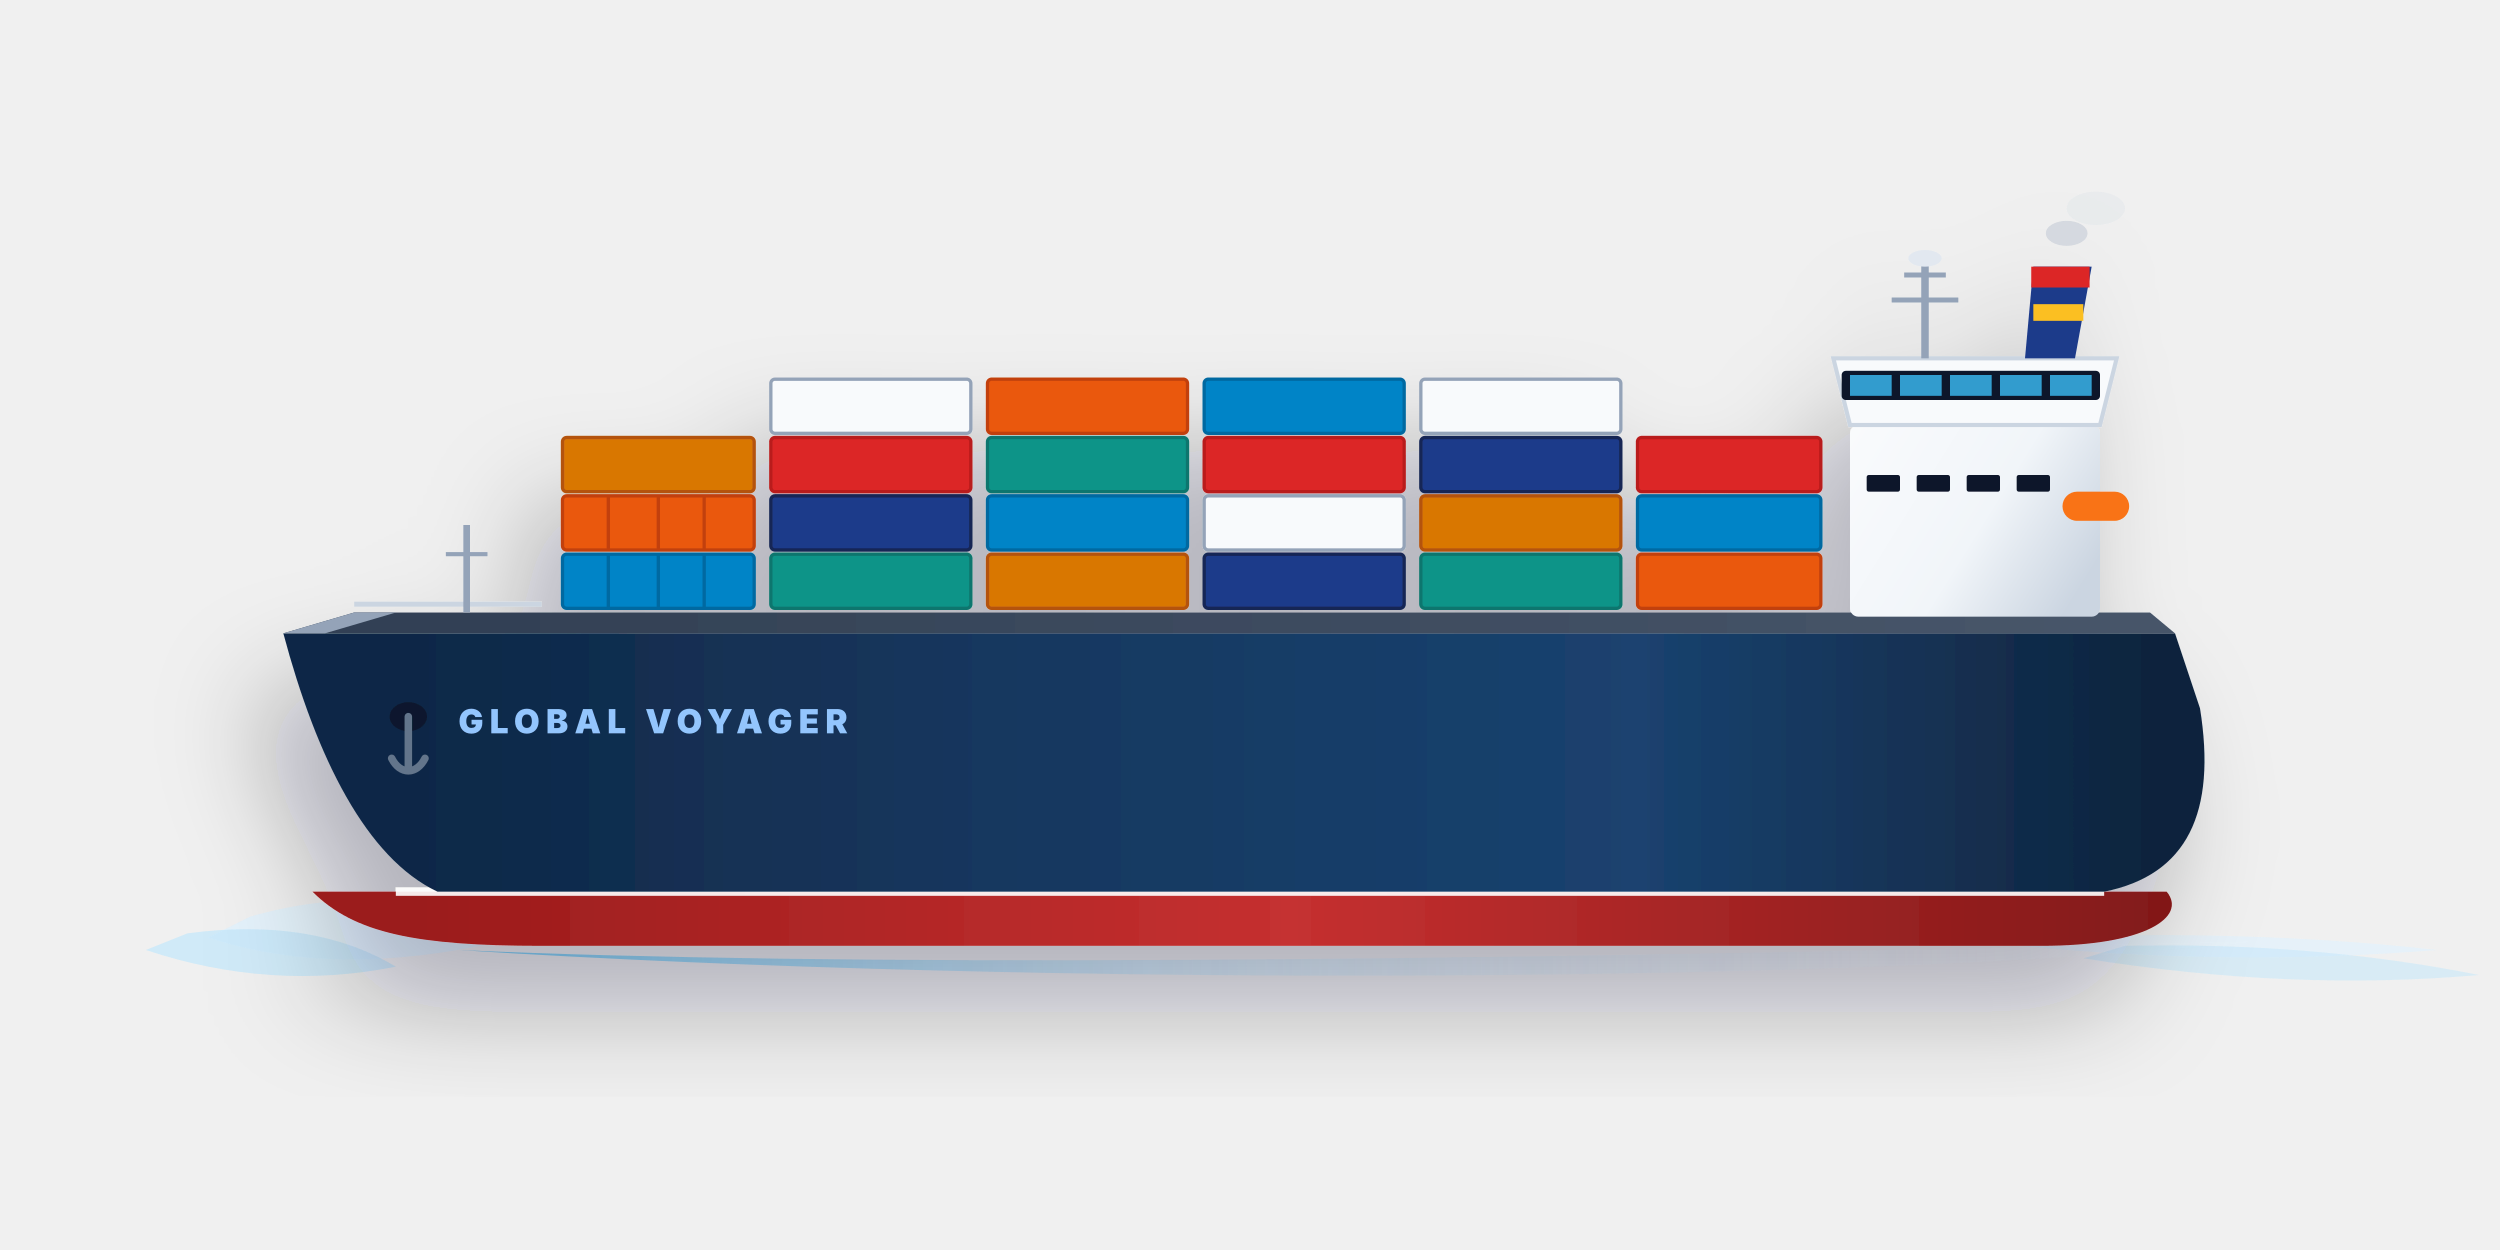
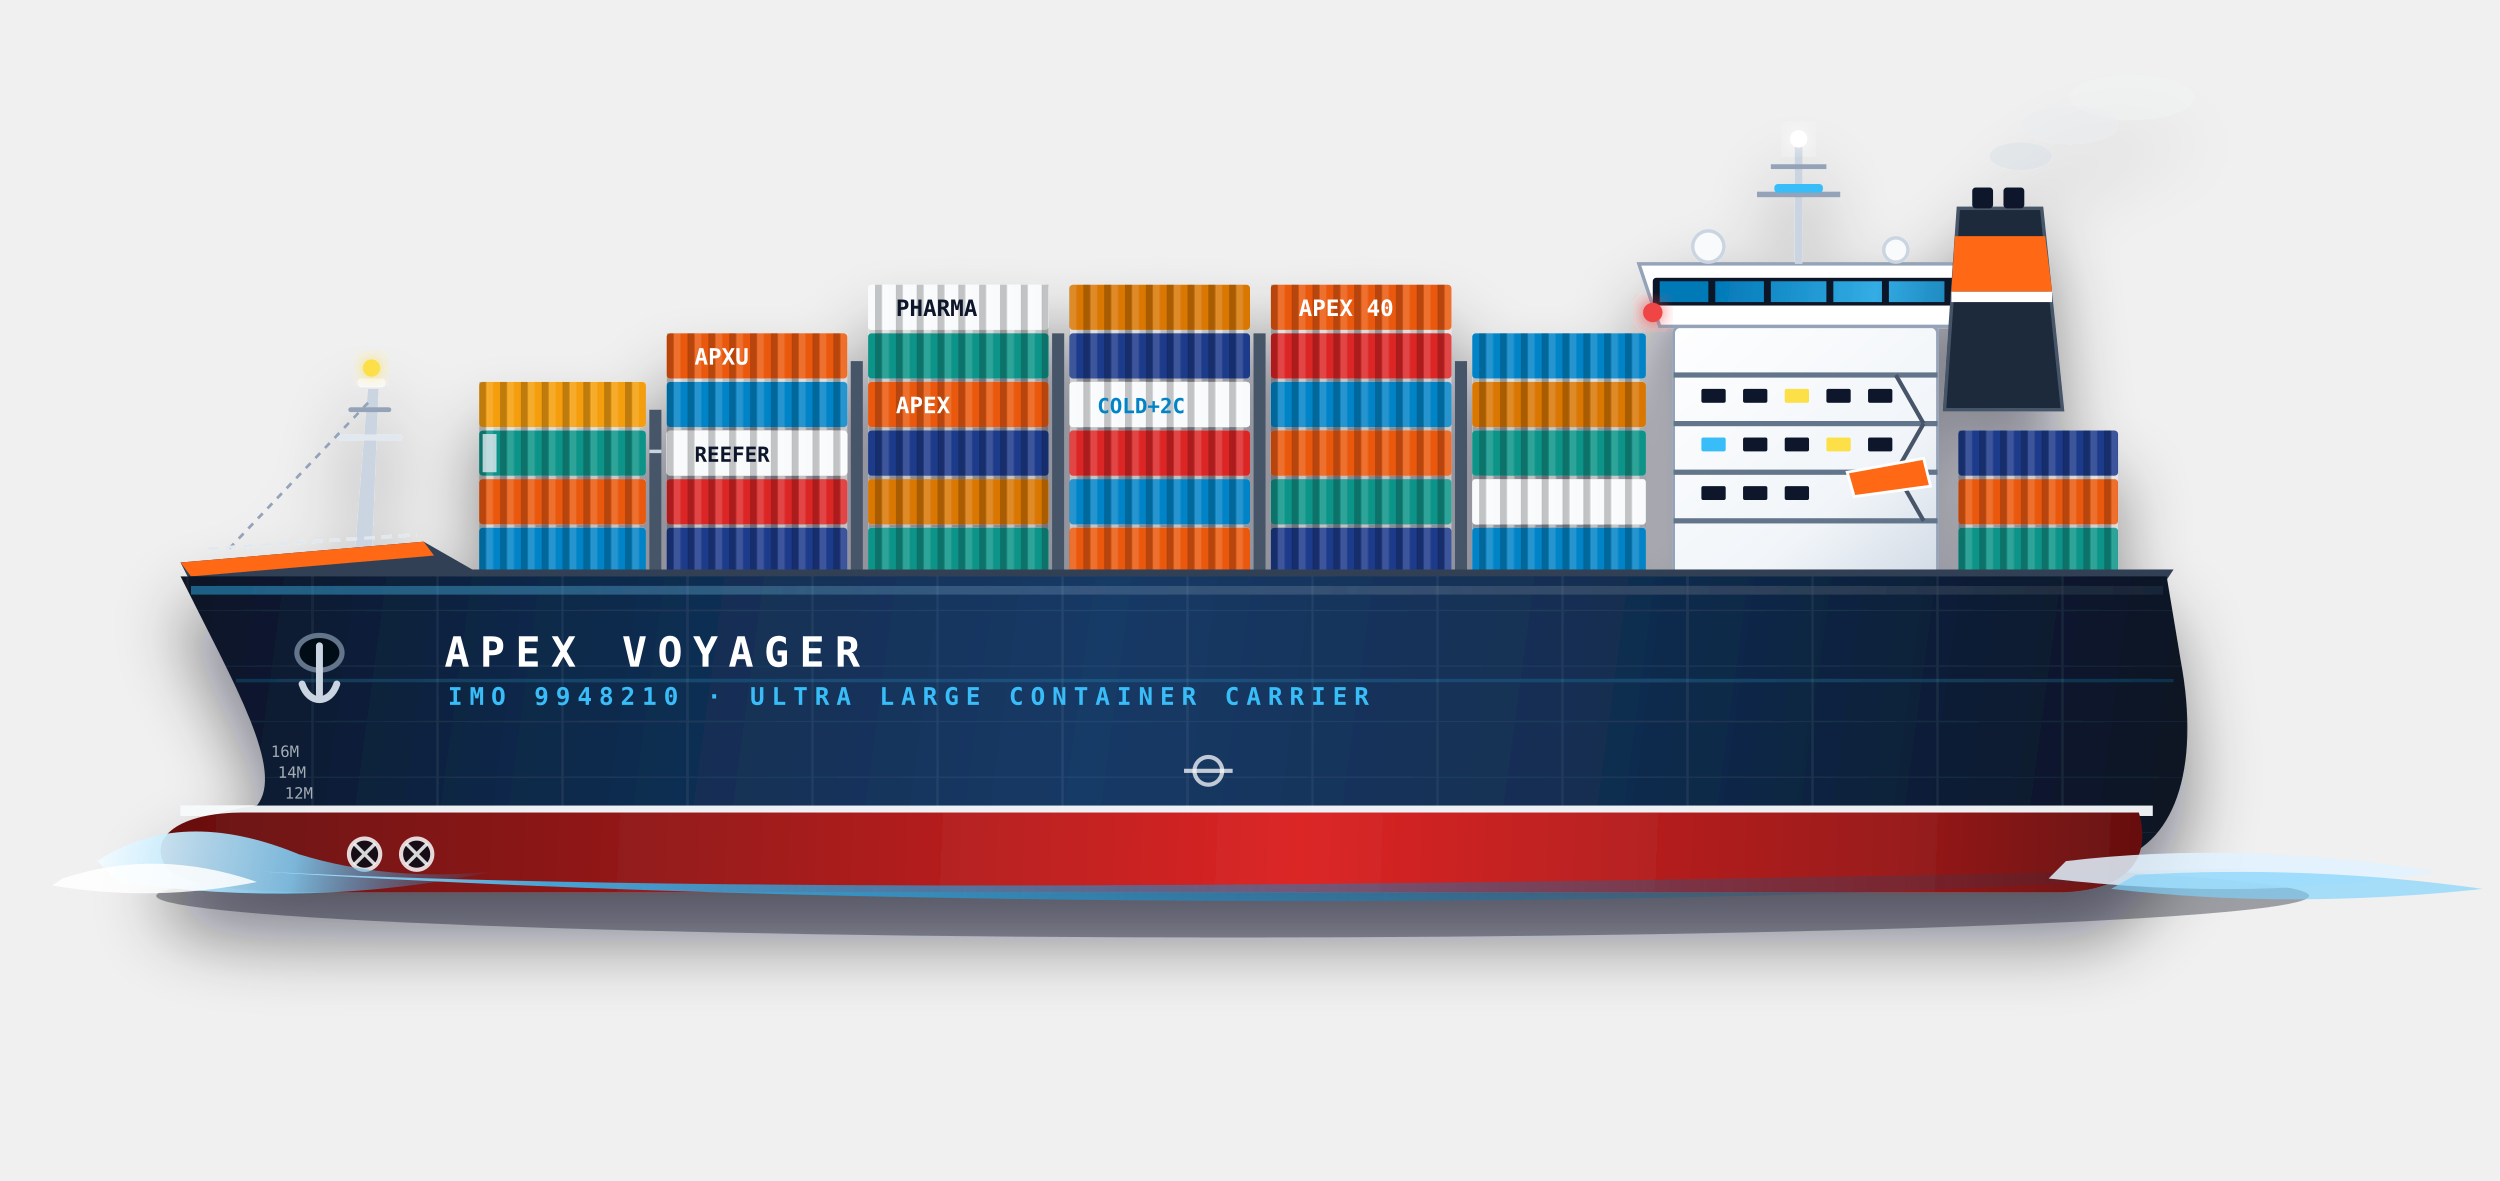
- <svg xmlns="http://www.w3.org/2000/svg" width="600" height="300" viewBox="0 0 600 300" fill="none">
+ <svg xmlns="http://www.w3.org/2000/svg" width="720" height="340" viewBox="0 0 720 340" fill="none">
  <defs>
-     <linearGradient id="hullGrad" x1="100" y1="180" x2="520" y2="180" gradientUnits="userSpaceOnUse">
-       <stop offset="0%" stop-color="#0F2847" />
-       <stop offset="35%" stop-color="#163860" />
-       <stop offset="70%" stop-color="#1A426F" />
-       <stop offset="100%" stop-color="#0E233C" />
-     </linearGradient>
-     <linearGradient id="keelGrad" x1="100" y1="210" x2="520" y2="210" gradientUnits="userSpaceOnUse">
-       <stop offset="0%" stop-color="#9B1C1C" />
-       <stop offset="50%" stop-color="#C53030" />
-       <stop offset="100%" stop-color="#821919" />
-     </linearGradient>
-     <linearGradient id="deckGrad" x1="120" y1="140" x2="500" y2="140" gradientUnits="userSpaceOnUse">
-       <stop offset="0%" stop-color="#334155" />
-       <stop offset="100%" stop-color="#475569" />
-     </linearGradient>
-     <linearGradient id="bridgeGrad" x1="420" y1="90" x2="500" y2="140" gradientUnits="userSpaceOnUse">
+     <linearGradient id="hullGrad" x1="50" y1="165" x2="640" y2="245" gradientUnits="userSpaceOnUse">
+       <stop offset="0%" stop-color="#071324" />
+       <stop offset="18%" stop-color="#0F294A" />
+       <stop offset="45%" stop-color="#173A66" />
+       <stop offset="72%" stop-color="#112C4E" />
+       <stop offset="100%" stop-color="#06101E" />
+     </linearGradient>
+     <linearGradient id="hullTopBevel" x1="60" y1="165" x2="640" y2="165" gradientUnits="userSpaceOnUse">
+       <stop offset="0%" stop-color="#38BDF8" stop-opacity="0.45" />
+       <stop offset="50%" stop-color="#94A3B8" stop-opacity="0.25" />
+       <stop offset="100%" stop-color="#1E293B" stop-opacity="0.6" />
+     </linearGradient>
+     <linearGradient id="keelGrad" x1="55" y1="236" x2="635" y2="258" gradientUnits="userSpaceOnUse">
+       <stop offset="0%" stop-color="#6B1111" />
+       <stop offset="25%" stop-color="#991B1B" />
+       <stop offset="55%" stop-color="#DC2626" />
+       <stop offset="85%" stop-color="#991B1B" />
+       <stop offset="100%" stop-color="#580D0D" />
+     </linearGradient>
+     <linearGradient id="bridgeGrad" x1="500" y1="70" x2="590" y2="175" gradientUnits="userSpaceOnUse">
      <stop offset="0%" stop-color="#FFFFFF" />
-       <stop offset="70%" stop-color="#F1F5F9" />
-       <stop offset="100%" stop-color="#CBD5E1" />
-     </linearGradient>
-     <filter id="shipShadow" x="-10%" y="-10%" width="130%" height="130%">
-       <feDropShadow dx="-8" dy="16" stdDeviation="12" flood-color="#06121f" flood-opacity="0.25" />
+       <stop offset="55%" stop-color="#F1F5F9" />
+       <stop offset="85%" stop-color="#CBD5E1" />
+       <stop offset="100%" stop-color="#94A3B8" />
+     </linearGradient>
+     <linearGradient id="glassGrad" x1="495" y1="78" x2="585" y2="90" gradientUnits="userSpaceOnUse">
+       <stop offset="0%" stop-color="#0284C7" />
+       <stop offset="50%" stop-color="#38BDF8" />
+       <stop offset="100%" stop-color="#0369A1" />
+     </linearGradient>
+     <linearGradient id="waterWake" x1="40" y1="252" x2="695" y2="252" gradientUnits="userSpaceOnUse">
+       <stop offset="0%" stop-color="#FFFFFF" stop-opacity="0.95" />
+       <stop offset="18%" stop-color="#38BDF8" stop-opacity="0.85" />
+       <stop offset="55%" stop-color="#0284C7" stop-opacity="0.45" />
+       <stop offset="100%" stop-color="#0F172A" stop-opacity="0" />
+     </linearGradient>
+     <linearGradient id="bowWaveGrad" x1="25" y1="235" x2="145" y2="258" gradientUnits="userSpaceOnUse">
+       <stop offset="0%" stop-color="#FFFFFF" stop-opacity="0.98" />
+       <stop offset="50%" stop-color="#7DD3FC" stop-opacity="0.85" />
+       <stop offset="100%" stop-color="#0284C7" stop-opacity="0" />
+     </linearGradient>
+     <pattern id="corrugation" width="6" height="14" patternUnits="userSpaceOnUse">
+       <rect x="0" y="0" width="2" height="14" fill="#000000" fill-opacity="0.22" />
+       <rect x="2" y="0" width="2" height="14" fill="#FFFFFF" fill-opacity="0.14" />
+     </pattern>
+     <pattern id="hullPlates" width="36" height="16" patternUnits="userSpaceOnUse">
+       <path d="M 0 16 L 36 16 M 18 0 L 18 16" stroke="#FFFFFF" stroke-opacity="0.06" stroke-width="0.7" />
+     </pattern>
+     <filter id="shipShadow" x="-10%" y="-10%" width="125%" height="130%">
+       <feDropShadow dx="0" dy="14" stdDeviation="10" flood-color="#020617" flood-opacity="0.45" />
    </filter>
-     <linearGradient id="waterWake" x1="100" y1="230" x2="560" y2="230" gradientUnits="userSpaceOnUse">
-       <stop offset="0%" stop-color="#38BDF8" stop-opacity="0.8" />
-       <stop offset="40%" stop-color="#BAE6FD" stop-opacity="0.5" />
-       <stop offset="100%" stop-color="#FFFFFF" stop-opacity="0" />
-     </linearGradient>
+     <filter id="glowLight" x="-50%" y="-50%" width="200%" height="200%">
+       <feGaussianBlur stdDeviation="2.5" result="blur" />
+       <feMerge>
+         <feMergeNode in="blur" />
+         <feMergeNode in="SourceGraphic" />
+       </feMerge>
+     </filter>
  </defs>
-   <g opacity="0.85">
-     <path d="M 60 220 Q 95 210 120 226 Q 80 235 50 225 Z" fill="#E0F2FE" opacity="0.9" />
-     <path d="M 45 224 Q 75 220 95 232 Q 65 238 35 228 Z" fill="#BAE6FD" opacity="0.7" />
-     <path d="M 110 228 C 200 232, 340 231, 540 226 C 450 236, 250 237, 110 228 Z" fill="url(#waterWake)" />
-     <path d="M 490 225 Q 540 223 585 228 Q 535 232 485 227 Z" fill="#E0F2FE" opacity="0.75" />
-     <path d="M 510 227 Q 555 226 595 234 Q 550 238 500 230 Z" fill="#BAE6FD" opacity="0.5" />
+   <ellipse cx="355" cy="258" rx="310" ry="12" fill="#020617" opacity="0.35" />
+   <g filter="url(#shipShadow)">
+     <g>
+       <path d="M 102 162 L 106 112 L 109 112 L 107 162 Z" fill="#CBD5E1" />
+       <line x1="98" y1="126" x2="115" y2="126" stroke="#E2E8F0" stroke-width="1.8" stroke-linecap="round" />
+       <line x1="101" y1="118" x2="112" y2="118" stroke="#94A3B8" stroke-width="1.4" stroke-linecap="round" />
+       <rect x="103" y="109" width="8" height="2.5" rx="1" fill="#F8FAFC" />
+       <circle cx="107" cy="106" r="2.5" fill="#FDE047" filter="url(#glowLight)" />
+       <line x1="106" y1="116" x2="66" y2="158" stroke="#94A3B8" stroke-width="0.8" stroke-dasharray="2 2" />
+     </g>
+     <g>
+       <rect x="138" y="152" width="48" height="13" rx="1" fill="#0284C7" />
+       <rect x="138" y="138" width="48" height="13" rx="1" fill="#EA580C" />
+       <rect x="138" y="124" width="48" height="13" rx="1" fill="#0D9488" />
+       <rect x="138" y="110" width="48" height="13" rx="1" fill="#F59E0B" />
+       <rect x="138" y="110" width="48" height="55" fill="url(#corrugation)" />
+       <rect x="139" y="125" width="4" height="11" fill="#E2E8F0" opacity="0.8" />
+     </g>
+     <rect x="187" y="118" width="3.5" height="48" fill="#475569" />
+     <line x1="187" y1="130" x2="190.5" y2="130" stroke="#CBD5E1" stroke-width="1" />
+     <g>
+       <rect x="192" y="152" width="52" height="13" rx="1" fill="#1E3A8A" />
+       <rect x="192" y="138" width="52" height="13" rx="1" fill="#DC2626" />
+       <rect x="192" y="124" width="52" height="13" rx="1" fill="#F8FAFC" />
+       <rect x="192" y="110" width="52" height="13" rx="1" fill="#0284C7" />
+       <rect x="192" y="96" width="52" height="13" rx="1" fill="#EA580C" />
+       <rect x="192" y="96" width="52" height="69" fill="url(#corrugation)" />
+       <text x="200" y="105" fill="#FFFFFF" font-family="monospace" font-size="6.5" font-weight="900">APXU</text>
+       <text x="200" y="133" fill="#0F172A" font-family="monospace" font-size="6" font-weight="900">REEFER</text>
+     </g>
+     <rect x="245" y="104" width="3.5" height="62" fill="#475569" />
+     <g>
+       <rect x="250" y="152" width="52" height="13" rx="1" fill="#0D9488" />
+       <rect x="250" y="138" width="52" height="13" rx="1" fill="#D97706" />
+       <rect x="250" y="124" width="52" height="13" rx="1" fill="#1E3A8A" />
+       <rect x="250" y="110" width="52" height="13" rx="1" fill="#EA580C" />
+       <rect x="250" y="96" width="52" height="13" rx="1" fill="#0D9488" />
+       <rect x="250" y="82" width="52" height="13" rx="1" fill="#F8FAFC" />
+       <rect x="250" y="82" width="52" height="83" fill="url(#corrugation)" />
+       <text x="258" y="91" fill="#0F172A" font-family="monospace" font-size="6.5" font-weight="900">PHARMA</text>
+       <text x="258" y="119" fill="#FFFFFF" font-family="monospace" font-size="6.5" font-weight="900">APEX</text>
+     </g>
+     <rect x="303" y="96" width="3.5" height="70" fill="#475569" />
+     <g>
+       <rect x="308" y="152" width="52" height="13" rx="1" fill="#EA580C" />
+       <rect x="308" y="138" width="52" height="13" rx="1" fill="#0284C7" />
+       <rect x="308" y="124" width="52" height="13" rx="1" fill="#DC2626" />
+       <rect x="308" y="110" width="52" height="13" rx="1" fill="#F8FAFC" />
+       <rect x="308" y="96" width="52" height="13" rx="1" fill="#1E3A8A" />
+       <rect x="308" y="82" width="52" height="13" rx="1" fill="#D97706" />
+       <rect x="308" y="82" width="52" height="83" fill="url(#corrugation)" />
+       <text x="316" y="119" fill="#0284C7" font-family="monospace" font-size="6" font-weight="900">COLD+2C</text>
+     </g>
+     <rect x="361" y="96" width="3.5" height="70" fill="#475569" />
+     <g>
+       <rect x="366" y="152" width="52" height="13" rx="1" fill="#1E3A8A" />
+       <rect x="366" y="138" width="52" height="13" rx="1" fill="#0D9488" />
+       <rect x="366" y="124" width="52" height="13" rx="1" fill="#EA580C" />
+       <rect x="366" y="110" width="52" height="13" rx="1" fill="#0284C7" />
+       <rect x="366" y="96" width="52" height="13" rx="1" fill="#DC2626" />
+       <rect x="366" y="82" width="52" height="13" rx="1" fill="#EA580C" />
+       <rect x="366" y="82" width="52" height="83" fill="url(#corrugation)" />
+       <text x="374" y="91" fill="#FFFFFF" font-family="monospace" font-size="6.5" font-weight="900">APEX 40</text>
+     </g>
+     <rect x="419" y="104" width="3.5" height="62" fill="#475569" />
+     <g>
+       <rect x="424" y="152" width="50" height="13" rx="1" fill="#0284C7" />
+       <rect x="424" y="138" width="50" height="13" rx="1" fill="#F8FAFC" />
+       <rect x="424" y="124" width="50" height="13" rx="1" fill="#0D9488" />
+       <rect x="424" y="110" width="50" height="13" rx="1" fill="#D97706" />
+       <rect x="424" y="96" width="50" height="13" rx="1" fill="#0284C7" />
+       <rect x="424" y="96" width="50" height="69" fill="url(#corrugation)" />
+     </g>
+     <g>
+       <rect x="482" y="94" width="76" height="72" rx="2" fill="url(#bridgeGrad)" stroke="#94A3B8" stroke-width="0.8" />
+       <line x1="482" y1="108" x2="558" y2="108" stroke="#64748B" stroke-width="1.5" />
+       <line x1="482" y1="122" x2="558" y2="122" stroke="#64748B" stroke-width="1.5" />
+       <line x1="482" y1="136" x2="558" y2="136" stroke="#64748B" stroke-width="1.5" />
+       <line x1="482" y1="150" x2="558" y2="150" stroke="#64748B" stroke-width="1.5" />
+       <g fill="#0F172A">
+         <rect x="490" y="112" width="7" height="4" rx="0.5" />
+         <rect x="502" y="112" width="7" height="4" rx="0.5" />
+         <rect x="514" y="112" width="7" height="4" rx="0.5" fill="#FDE047" />
+         <rect x="526" y="112" width="7" height="4" rx="0.5" />
+         <rect x="538" y="112" width="7" height="4" rx="0.5" />
+         <rect x="490" y="126" width="7" height="4" rx="0.5" fill="#38BDF8" />
+         <rect x="502" y="126" width="7" height="4" rx="0.5" />
+         <rect x="514" y="126" width="7" height="4" rx="0.5" />
+         <rect x="526" y="126" width="7" height="4" rx="0.5" fill="#FDE047" />
+         <rect x="538" y="126" width="7" height="4" rx="0.5" />
+         <rect x="490" y="140" width="7" height="4" rx="0.5" />
+         <rect x="502" y="140" width="7" height="4" rx="0.5" />
+         <rect x="514" y="140" width="7" height="4" rx="0.5" />
+       </g>
+       <line x1="546" y1="108" x2="554" y2="122" stroke="#475569" stroke-width="1.2" />
+       <line x1="554" y1="122" x2="546" y2="136" stroke="#475569" stroke-width="1.2" />
+       <line x1="546" y1="136" x2="554" y2="150" stroke="#475569" stroke-width="1.2" />
+       <path d="M 472 76 L 568 76 L 562 94 L 478 94 Z" fill="#FFFFFF" stroke="#94A3B8" stroke-width="1" />
+       <rect x="476" y="80" width="88" height="8" rx="1" fill="#091526" />
+       <rect x="478" y="81" width="14" height="6" fill="url(#glassGrad)" opacity="0.9" />
+       <rect x="494" y="81" width="14" height="6" fill="url(#glassGrad)" opacity="0.9" />
+       <rect x="510" y="81" width="16" height="6" fill="url(#glassGrad)" opacity="0.9" />
+       <rect x="528" y="81" width="14" height="6" fill="url(#glassGrad)" opacity="0.9" />
+       <rect x="544" y="81" width="16" height="6" fill="url(#glassGrad)" opacity="0.9" />
+       <circle cx="476" cy="90" r="2.8" fill="#EF4444" filter="url(#glowLight)" />
+       <circle cx="492" cy="71" r="4.5" fill="#F8FAFC" stroke="#CBD5E1" stroke-width="1" />
+       <circle cx="546" cy="72" r="3.5" fill="#F8FAFC" stroke="#CBD5E1" stroke-width="1" />
+       <line x1="518" y1="42" x2="518" y2="76" stroke="#CBD5E1" stroke-width="2.2" />
+       <line x1="506" y1="56" x2="530" y2="56" stroke="#94A3B8" stroke-width="1.6" />
+       <line x1="510" y1="48" x2="526" y2="48" stroke="#94A3B8" stroke-width="1.4" />
+       <rect x="511" y="53" width="14" height="2.5" rx="1" fill="#38BDF8" />
+       <circle cx="518" cy="40" r="2.5" fill="#FFFFFF" filter="url(#glowLight)" />
+       <path d="M 532 136 L 554 132 L 556 140 L 534 143 Z" fill="#FF6913" stroke="#FFFFFF" stroke-width="0.8" />
+       <path d="M 564 60 L 588 60 L 594 118 L 560 118 Z" fill="#1E293B" stroke="#475569" stroke-width="1" />
+       <path d="M 563 68 L 589 68 L 591 84 L 562 84 Z" fill="#FF6913" />
+       <rect x="562" y="84" width="29" height="3" fill="#FFFFFF" />
+       <rect x="568" y="54" width="6" height="6" rx="1" fill="#0F172A" />
+       <rect x="577" y="54" width="6" height="6" rx="1" fill="#0F172A" />
+       <ellipse cx="582" cy="45" rx="9" ry="4" fill="#CBD5E1" opacity="0.32" />
+       <ellipse cx="596" cy="36" rx="14" ry="5.5" fill="#E2E8F0" opacity="0.2" />
+       <ellipse cx="614" cy="28" rx="18" ry="6.5" fill="#F1F5F9" opacity="0.12" />
+     </g>
+     <g>
+       <rect x="564" y="152" width="46" height="13" rx="1" fill="#0D9488" />
+       <rect x="564" y="138" width="46" height="13" rx="1" fill="#EA580C" />
+       <rect x="564" y="124" width="46" height="13" rx="1" fill="#1E3A8A" />
+       <rect x="564" y="124" width="46" height="41" fill="url(#corrugation)" />
+     </g>
+     <path d="M 52 162 L 122 156 L 136 164 L 626 164 L 622 170 L 56 170 Z" fill="#334155" />
+     <path d="M 52 162 L 122 156 L 125 160 L 55 166 Z" fill="#FF6913" />
+     <line x1="60" y1="158" x2="120" y2="154" stroke="#E2E8F0" stroke-width="0.9" stroke-dasharray="3 2" />
+     <path d="M 52 166 C 68 198, 82 222, 74 232 C 58 234, 46 240, 56 248 L 608 248 C 626 244, 634 222, 628 190 L 624 166 Z" fill="url(#hullGrad)" />
+     <path d="M 52 166 C 68 198, 82 222, 74 232 C 58 234, 46 240, 56 248 L 608 248 C 626 244, 634 222, 628 190 L 624 166 Z" fill="url(#hullPlates)" />
+     <path d="M 55 170 L 623 170" stroke="url(#hullTopBevel)" stroke-width="2.5" />
+     <path d="M 68 196 L 626 196" stroke="#38BDF8" stroke-opacity="0.18" stroke-width="1" />
+     <ellipse cx="92" cy="188" rx="6.5" ry="5" fill="#040B16" stroke="#64748B" stroke-width="1.5" />
+     <path d="M 92 186 L 92 200 M 87 197 C 89 203, 95 203, 97 197" stroke="#CBD5E1" stroke-width="2" stroke-linecap="round" />
+     <rect x="52" y="232" width="568" height="3" fill="#F8FAFC" opacity="0.95" />
+     <path d="M 70 234 C 52 234, 42 241, 48 250 C 54 256, 72 257, 98 257 L 592 257 C 612 257, 620 248, 616 234 Z" fill="url(#keelGrad)" />
+     <circle cx="105" cy="246" r="4.5" fill="#040B16" stroke="#F8FAFC" stroke-width="1.2" opacity="0.85" />
+     <path d="M 102 243 L 108 249 M 108 243 L 102 249" stroke="#F8FAFC" stroke-width="1" opacity="0.85" />
+     <circle cx="120" cy="246" r="4.5" fill="#040B16" stroke="#F8FAFC" stroke-width="1.2" opacity="0.85" />
+     <path d="M 117 243 L 123 249 M 123 243 L 117 249" stroke="#F8FAFC" stroke-width="1" opacity="0.85" />
+     <circle cx="348" cy="222" r="4" fill="none" stroke="#F8FAFC" stroke-width="1.2" opacity="0.75" />
+     <line x1="341" y1="222" x2="355" y2="222" stroke="#F8FAFC" stroke-width="1.2" opacity="0.75" />
+     <text x="128" y="192" font-family="monospace, system-ui, sans-serif" font-size="12" font-weight="900" fill="#FFFFFF" letter-spacing="3">
+       APEX VOYAGER
+     </text>
+     <text x="129" y="203" font-family="monospace, system-ui, sans-serif" font-size="7" font-weight="700" fill="#38BDF8" letter-spacing="2">
+       IMO 9948210 · ULTRA LARGE CONTAINER CARRIER
+     </text>
+     <g fill="#F8FAFC" opacity="0.65" font-family="monospace" font-size="4.5">
+       <text x="78" y="218">16M</text>
+       <text x="80" y="224">14M</text>
+       <text x="82" y="230">12M</text>
+     </g>
  </g>
-   <g filter="url(#shipShadow)">
-     <path d="M 75 214 C 85 224, 100 227, 130 227 L 490 227 C 515 227, 525 220, 520 214 L 495 214 L 105 214 Z" fill="url(#keelGrad)" />
-     <rect x="95" y="213" width="410" height="2" fill="#FFFFFF" opacity="0.9" />
-     <path d="M 68 152 C 76 182, 88 206, 105 214 L 505 214 C 525 210, 532 195, 528 170 L 522 152 Z" fill="url(#hullGrad)" />
-     <ellipse cx="98" cy="172" rx="4.5" ry="3.5" fill="#0A192F" />
-     <path d="M 98 172 L 98 184 M 94 182 C 96 186, 100 186, 102 182" stroke="#64748B" stroke-width="1.8" stroke-linecap="round" />
-     <polygon points="68,152 522,152 516,147 85,147" fill="url(#deckGrad)" />
-     <path d="M 68 152 L 85 147 L 95 147 L 78 152 Z" fill="#94A3B8" />
-     <line x1="85" y1="145" x2="130" y2="145" stroke="#CBD5E1" stroke-width="1.2" />
-     <rect x="135" y="133" width="46" height="13" rx="1" fill="#0284C7" stroke="#0369A1" stroke-width="0.8" />
-     <line x1="146" y1="133" x2="146" y2="146" stroke="#0369A1" stroke-width="0.8" />
-     <line x1="158" y1="133" x2="158" y2="146" stroke="#0369A1" stroke-width="0.8" />
-     <line x1="169" y1="133" x2="169" y2="146" stroke="#0369A1" stroke-width="0.8" />
-     <rect x="135" y="119" width="46" height="13" rx="1" fill="#EA580C" stroke="#C2410C" stroke-width="0.8" />
-     <line x1="146" y1="119" x2="146" y2="132" stroke="#C2410C" stroke-width="0.8" />
-     <line x1="158" y1="119" x2="158" y2="132" stroke="#C2410C" stroke-width="0.8" />
-     <line x1="169" y1="119" x2="169" y2="132" stroke="#C2410C" stroke-width="0.8" />
-     <rect x="135" y="105" width="46" height="13" rx="1" fill="#D97706" stroke="#B45309" stroke-width="0.8" />
-     <rect x="185" y="133" width="48" height="13" rx="1" fill="#0D9488" stroke="#0F766E" stroke-width="0.8" />
-     <rect x="185" y="119" width="48" height="13" rx="1" fill="#1E3A8A" stroke="#172554" stroke-width="0.8" />
-     <rect x="185" y="105" width="48" height="13" rx="1" fill="#DC2626" stroke="#B91C1C" stroke-width="0.8" />
-     <rect x="185" y="91" width="48" height="13" rx="1" fill="#F8FAFC" stroke="#94A3B8" stroke-width="0.8" />
-     <rect x="237" y="133" width="48" height="13" rx="1" fill="#D97706" stroke="#B45309" stroke-width="0.8" />
-     <rect x="237" y="119" width="48" height="13" rx="1" fill="#0284C7" stroke="#0369A1" stroke-width="0.8" />
-     <rect x="237" y="105" width="48" height="13" rx="1" fill="#0D9488" stroke="#0F766E" stroke-width="0.8" />
-     <rect x="237" y="91" width="48" height="13" rx="1" fill="#EA580C" stroke="#C2410C" stroke-width="0.8" />
-     <rect x="289" y="133" width="48" height="13" rx="1" fill="#1E3A8A" stroke="#172554" stroke-width="0.8" />
-     <rect x="289" y="119" width="48" height="13" rx="1" fill="#F8FAFC" stroke="#94A3B8" stroke-width="0.8" />
-     <rect x="289" y="105" width="48" height="13" rx="1" fill="#DC2626" stroke="#B91C1C" stroke-width="0.8" />
-     <rect x="289" y="91" width="48" height="13" rx="1" fill="#0284C7" stroke="#0369A1" stroke-width="0.8" />
-     <rect x="341" y="133" width="48" height="13" rx="1" fill="#0D9488" stroke="#0F766E" stroke-width="0.8" />
-     <rect x="341" y="119" width="48" height="13" rx="1" fill="#D97706" stroke="#B45309" stroke-width="0.8" />
-     <rect x="341" y="105" width="48" height="13" rx="1" fill="#1E3A8A" stroke="#172554" stroke-width="0.8" />
-     <rect x="341" y="91" width="48" height="13" rx="1" fill="#F8FAFC" stroke="#94A3B8" stroke-width="0.8" />
-     <rect x="393" y="133" width="44" height="13" rx="1" fill="#EA580C" stroke="#C2410C" stroke-width="0.8" />
-     <rect x="393" y="119" width="44" height="13" rx="1" fill="#0284C7" stroke="#0369A1" stroke-width="0.8" />
-     <rect x="393" y="105" width="44" height="13" rx="1" fill="#DC2626" stroke="#B91C1C" stroke-width="0.8" />
-     <rect x="444" y="102" width="60" height="46" rx="2" fill="url(#bridgeGrad)" />
-     <rect x="448" y="114" width="8" height="4" rx="0.5" fill="#0F172A" />
-     <rect x="460" y="114" width="8" height="4" rx="0.5" fill="#0F172A" />
-     <rect x="472" y="114" width="8" height="4" rx="0.5" fill="#0F172A" />
-     <rect x="484" y="114" width="8" height="4" rx="0.5" fill="#0F172A" />
-     <path d="M 440 86 L 508 86 L 504 102 L 444 102 Z" fill="#F8FAFC" stroke="#CBD5E1" stroke-width="1" />
-     <rect x="442" y="89" width="62" height="7" rx="1" fill="#0F172A" />
-     <rect x="444" y="90" width="10" height="5" fill="#38BDF8" opacity="0.8" />
-     <rect x="456" y="90" width="10" height="5" fill="#38BDF8" opacity="0.8" />
-     <rect x="468" y="90" width="10" height="5" fill="#38BDF8" opacity="0.8" />
-     <rect x="480" y="90" width="10" height="5" fill="#38BDF8" opacity="0.8" />
-     <rect x="492" y="90" width="10" height="5" fill="#38BDF8" opacity="0.8" />
-     <rect x="495" y="118" width="16" height="7" rx="3.5" fill="#F97316" />
-     <path d="M 488 64 L 502 64 L 498 86 L 486 86 Z" fill="#1E3A8A" />
-     <rect x="487.5" y="64" width="14" height="5" fill="#DC2626" />
-     <rect x="488" y="73" width="12" height="4" fill="#FBBF24" />
-     <ellipse cx="496" cy="56" rx="5" ry="3" fill="#94A3B8" opacity="0.3" />
-     <ellipse cx="503" cy="50" rx="7" ry="4" fill="#CBD5E1" opacity="0.2" />
-     <line x1="462" y1="62" x2="462" y2="86" stroke="#94A3B8" stroke-width="1.8" />
-     <line x1="454" y1="72" x2="470" y2="72" stroke="#94A3B8" stroke-width="1.2" />
-     <line x1="457" y1="66" x2="467" y2="66" stroke="#94A3B8" stroke-width="1.2" />
-     <ellipse cx="462" cy="62" rx="4" ry="2" fill="#E2E8F0" />
-     <line x1="112" y1="126" x2="112" y2="147" stroke="#94A3B8" stroke-width="1.6" />
-     <line x1="107" y1="133" x2="117" y2="133" stroke="#94A3B8" stroke-width="1" />
-     <text x="110" y="176" font-family="system-ui, -apple-system, sans-serif" font-size="8" font-weight="900" fill="#93C5FD" letter-spacing="1.5">GLOBAL VOYAGER</text>
+   <g>
+     <path d="M 28 248 Q 52 232 86 246 Q 112 254 142 251 Q 90 262 34 254 Z" fill="url(#bowWaveGrad)" />
+     <path d="M 18 253 Q 45 244 74 254 Q 44 260 15 255 Z" fill="#FFFFFF" opacity="0.85" />
+     <path d="M 75 251 C 190 257, 390 256, 650 250 C 540 262, 260 263, 75 251 Z" fill="url(#waterWake)" />
+     <path d="M 595 248 Q 645 242 702 251 Q 650 260 590 253 Z" fill="#E0F2FE" opacity="0.85" />
+     <path d="M 615 252 Q 665 249 715 256 Q 660 262 608 256 Z" fill="#7DD3FC" opacity="0.65" />
  </g>
</svg>
